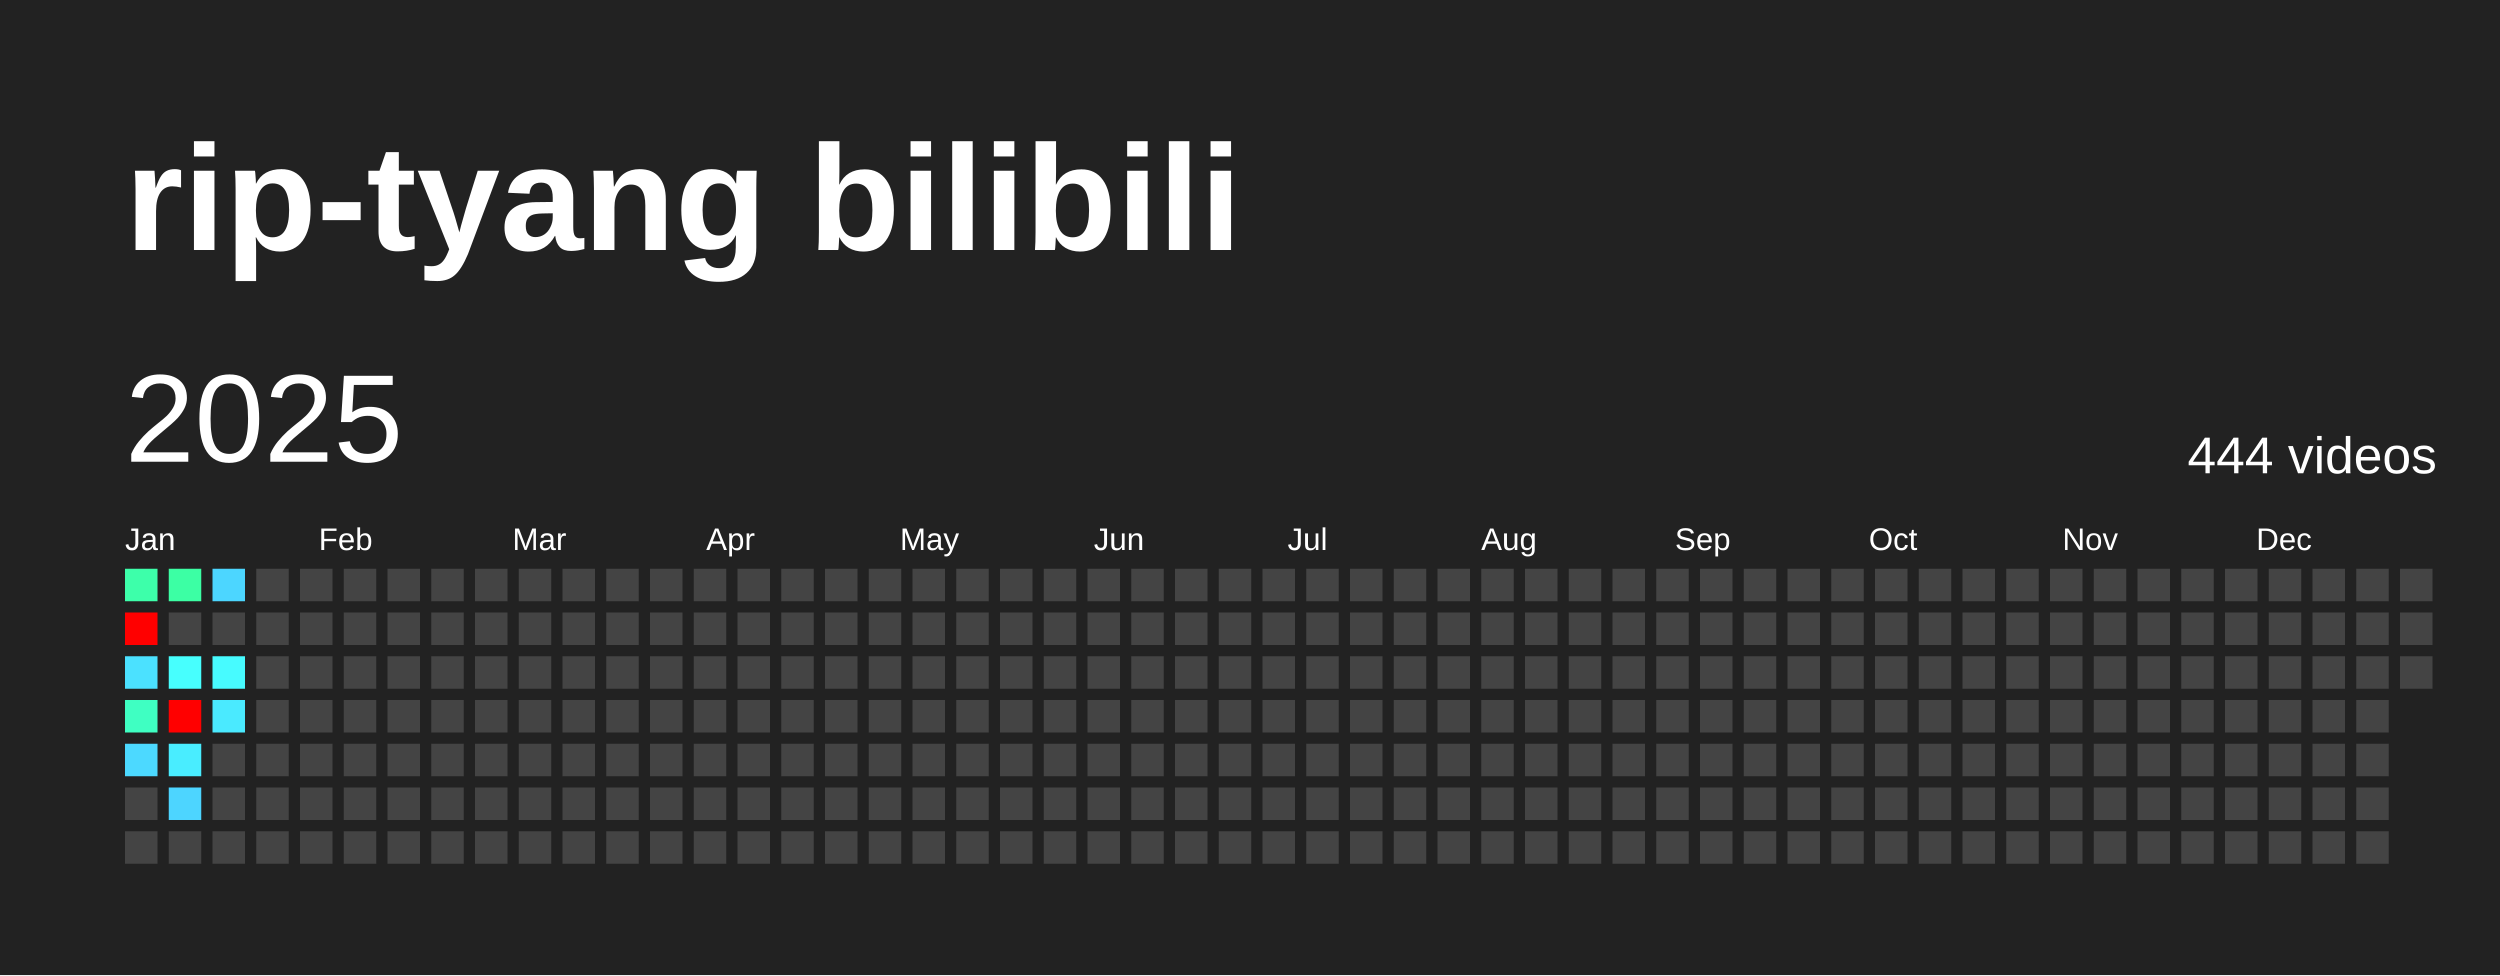
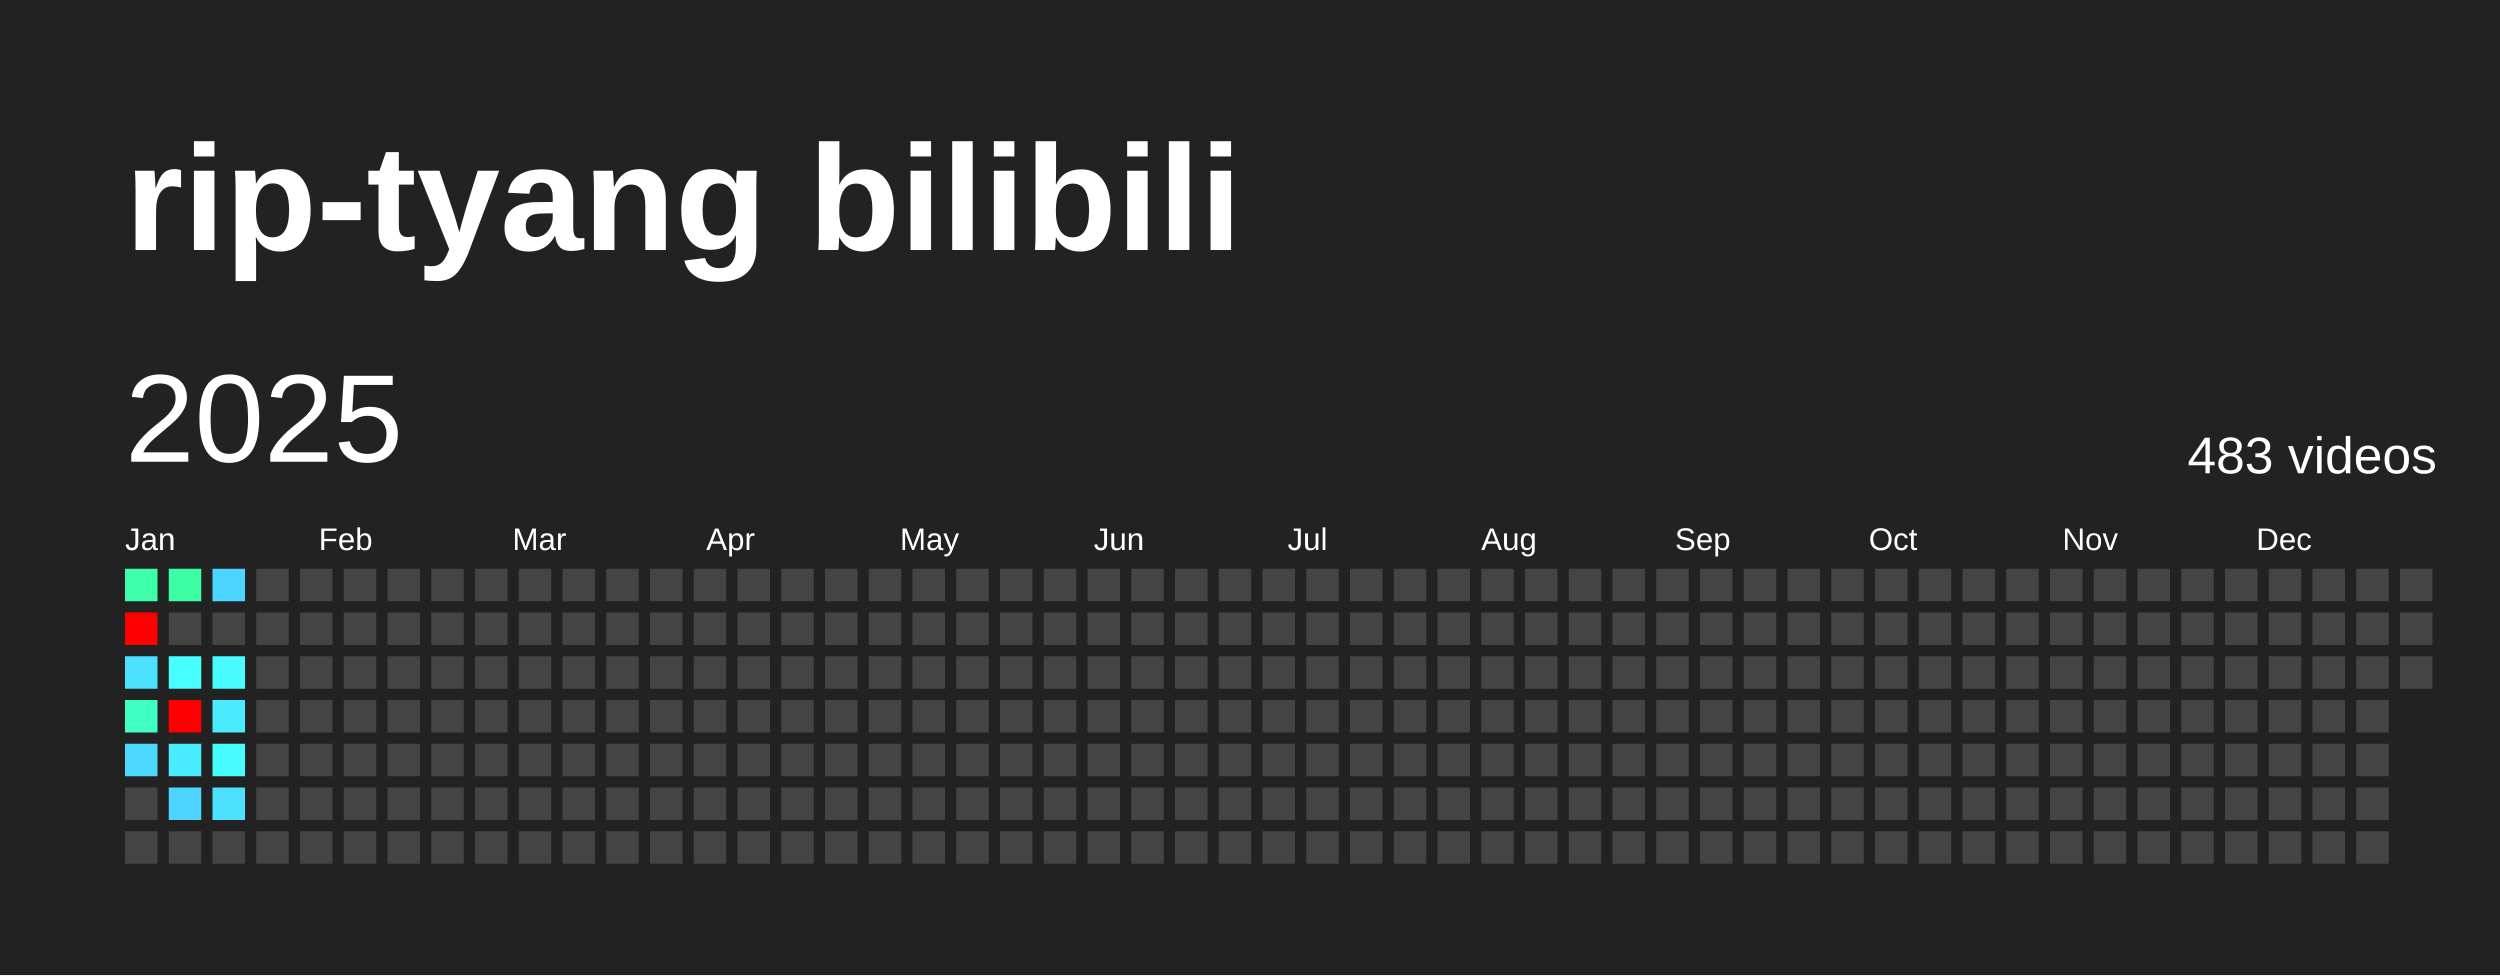
<svg xmlns="http://www.w3.org/2000/svg" baseProfile="full" height="78mm" version="1.1" viewBox="0,0,200,78" width="200mm">
  <defs />
  <rect fill="#222222" height="78" width="200" x="0" y="0" />
  <text fill="#FFFFFF" style="font-size:12px; font-family:Arial; font-weight:bold;" x="10" y="20">rip-tyang bilibili</text>
  <text dominant-baseline="hanging" fill="#FFFFFF" style="font-size:10.0px; font-family:Arial;" x="10" y="30">2025</text>
-   <text dominant-baseline="hanging" fill="#FFFFFF" style="font-size:4.125px; font-family:Arial;" x="175" y="35">444 videos</text>
+   <text dominant-baseline="hanging" fill="#FFFFFF" style="font-size:4.125px; font-family:Arial;" x="175" y="35">483 videos</text>
  <text fill="#FFFFFF" style="font-size:2.5px; font-family:Arial" x="10.0" y="44">Jan</text>
  <text fill="#FFFFFF" style="font-size:2.5px; font-family:Arial" x="25.5" y="44">Feb</text>
  <text fill="#FFFFFF" style="font-size:2.5px; font-family:Arial" x="41.0" y="44">Mar</text>
  <text fill="#FFFFFF" style="font-size:2.5px; font-family:Arial" x="56.5" y="44">Apr</text>
  <text fill="#FFFFFF" style="font-size:2.5px; font-family:Arial" x="72.0" y="44">May</text>
  <text fill="#FFFFFF" style="font-size:2.5px; font-family:Arial" x="87.5" y="44">Jun</text>
  <text fill="#FFFFFF" style="font-size:2.5px; font-family:Arial" x="103.0" y="44">Jul</text>
  <text fill="#FFFFFF" style="font-size:2.5px; font-family:Arial" x="118.5" y="44">Aug</text>
  <text fill="#FFFFFF" style="font-size:2.5px; font-family:Arial" x="134.0" y="44">Sep</text>
  <text fill="#FFFFFF" style="font-size:2.5px; font-family:Arial" x="149.5" y="44">Oct</text>
  <text fill="#FFFFFF" style="font-size:2.5px; font-family:Arial" x="165.0" y="44">Nov</text>
  <text fill="#FFFFFF" style="font-size:2.5px; font-family:Arial" x="180.5" y="44">Dec</text>
  <rect fill="#3dffaa" height="2.6" width="2.6" x="10.0" y="45.5" />
  <rect fill="red" height="2.6" width="2.6" x="10.0" y="49.0" />
  <rect fill="#4be1ff" height="2.6" width="2.6" x="10.0" y="52.5" />
  <rect fill="#3fffc2" height="2.6" width="2.6" x="10.0" y="56.0" />
  <rect fill="#4cd9ff" height="2.6" width="2.6" x="10.0" y="59.5" />
  <rect fill="#444444" height="2.6" width="2.6" x="10.0" y="63.0" />
  <rect fill="#444444" height="2.6" width="2.6" x="10.0" y="66.5" />
  <rect fill="#3cffa4" height="2.6" width="2.6" x="13.5" y="45.5" />
  <rect fill="#444444" height="2.6" width="2.6" x="13.5" y="49.0" />
  <rect fill="#47fffe" height="2.6" width="2.6" x="13.5" y="52.5" />
  <rect fill="red" height="2.6" width="2.6" x="13.5" y="56.0" />
  <rect fill="#49edff" height="2.6" width="2.6" x="13.5" y="59.5" />
  <rect fill="#4dd5ff" height="2.6" width="2.6" x="13.5" y="63.0" />
  <rect fill="#444444" height="2.6" width="2.6" x="13.5" y="66.5" />
  <rect fill="#4cd6ff" height="2.6" width="2.6" x="17.0" y="45.5" />
  <rect fill="#444444" height="2.6" width="2.6" x="17.0" y="49.0" />
  <rect fill="#47fbff" height="2.6" width="2.6" x="17.0" y="52.5" />
  <rect fill="#4aeaff" height="2.6" width="2.6" x="17.0" y="56.0" />
-   <rect fill="#444444" height="2.6" width="2.6" x="17.0" y="59.5" />
-   <rect fill="#444444" height="2.6" width="2.6" x="17.0" y="63.0" />
+   <rect fill="#47fbff" height="2.6" width="2.6" x="17.0" y="59.5" />
+   <rect fill="#4be1ff" height="2.6" width="2.6" x="17.0" y="63.0" />
  <rect fill="#444444" height="2.6" width="2.6" x="17.0" y="66.5" />
  <rect fill="#444444" height="2.6" width="2.6" x="20.5" y="45.5" />
  <rect fill="#444444" height="2.6" width="2.6" x="20.5" y="49.0" />
  <rect fill="#444444" height="2.6" width="2.6" x="20.5" y="52.5" />
  <rect fill="#444444" height="2.6" width="2.6" x="20.5" y="56.0" />
  <rect fill="#444444" height="2.6" width="2.6" x="20.5" y="59.5" />
  <rect fill="#444444" height="2.6" width="2.6" x="20.5" y="63.0" />
  <rect fill="#444444" height="2.6" width="2.6" x="20.5" y="66.5" />
  <rect fill="#444444" height="2.6" width="2.6" x="24.0" y="45.5" />
  <rect fill="#444444" height="2.6" width="2.6" x="24.0" y="49.0" />
  <rect fill="#444444" height="2.6" width="2.6" x="24.0" y="52.5" />
  <rect fill="#444444" height="2.6" width="2.6" x="24.0" y="56.0" />
  <rect fill="#444444" height="2.6" width="2.6" x="24.0" y="59.5" />
  <rect fill="#444444" height="2.6" width="2.6" x="24.0" y="63.0" />
  <rect fill="#444444" height="2.6" width="2.6" x="24.0" y="66.5" />
  <rect fill="#444444" height="2.6" width="2.6" x="27.5" y="45.5" />
  <rect fill="#444444" height="2.6" width="2.6" x="27.5" y="49.0" />
  <rect fill="#444444" height="2.6" width="2.6" x="27.5" y="52.5" />
  <rect fill="#444444" height="2.6" width="2.6" x="27.5" y="56.0" />
  <rect fill="#444444" height="2.6" width="2.6" x="27.5" y="59.5" />
  <rect fill="#444444" height="2.6" width="2.6" x="27.5" y="63.0" />
  <rect fill="#444444" height="2.6" width="2.6" x="27.5" y="66.5" />
  <rect fill="#444444" height="2.6" width="2.6" x="31.0" y="45.5" />
  <rect fill="#444444" height="2.6" width="2.6" x="31.0" y="49.0" />
  <rect fill="#444444" height="2.6" width="2.6" x="31.0" y="52.5" />
  <rect fill="#444444" height="2.6" width="2.6" x="31.0" y="56.0" />
  <rect fill="#444444" height="2.6" width="2.6" x="31.0" y="59.5" />
  <rect fill="#444444" height="2.6" width="2.6" x="31.0" y="63.0" />
  <rect fill="#444444" height="2.6" width="2.6" x="31.0" y="66.5" />
  <rect fill="#444444" height="2.6" width="2.6" x="34.5" y="45.5" />
  <rect fill="#444444" height="2.6" width="2.6" x="34.5" y="49.0" />
  <rect fill="#444444" height="2.6" width="2.6" x="34.5" y="52.5" />
  <rect fill="#444444" height="2.6" width="2.6" x="34.5" y="56.0" />
  <rect fill="#444444" height="2.6" width="2.6" x="34.5" y="59.5" />
  <rect fill="#444444" height="2.6" width="2.6" x="34.5" y="63.0" />
  <rect fill="#444444" height="2.6" width="2.6" x="34.5" y="66.5" />
  <rect fill="#444444" height="2.6" width="2.6" x="38.0" y="45.5" />
  <rect fill="#444444" height="2.6" width="2.6" x="38.0" y="49.0" />
  <rect fill="#444444" height="2.6" width="2.6" x="38.0" y="52.5" />
  <rect fill="#444444" height="2.6" width="2.6" x="38.0" y="56.0" />
  <rect fill="#444444" height="2.6" width="2.6" x="38.0" y="59.5" />
  <rect fill="#444444" height="2.6" width="2.6" x="38.0" y="63.0" />
  <rect fill="#444444" height="2.6" width="2.6" x="38.0" y="66.5" />
  <rect fill="#444444" height="2.6" width="2.6" x="41.5" y="45.5" />
  <rect fill="#444444" height="2.6" width="2.6" x="41.5" y="49.0" />
  <rect fill="#444444" height="2.6" width="2.6" x="41.5" y="52.5" />
  <rect fill="#444444" height="2.6" width="2.6" x="41.5" y="56.0" />
  <rect fill="#444444" height="2.6" width="2.6" x="41.5" y="59.5" />
  <rect fill="#444444" height="2.6" width="2.6" x="41.5" y="63.0" />
  <rect fill="#444444" height="2.6" width="2.6" x="41.5" y="66.5" />
  <rect fill="#444444" height="2.6" width="2.6" x="45.0" y="45.5" />
  <rect fill="#444444" height="2.6" width="2.6" x="45.0" y="49.0" />
  <rect fill="#444444" height="2.6" width="2.6" x="45.0" y="52.5" />
  <rect fill="#444444" height="2.6" width="2.6" x="45.0" y="56.0" />
  <rect fill="#444444" height="2.6" width="2.6" x="45.0" y="59.5" />
  <rect fill="#444444" height="2.6" width="2.6" x="45.0" y="63.0" />
  <rect fill="#444444" height="2.6" width="2.6" x="45.0" y="66.5" />
  <rect fill="#444444" height="2.6" width="2.6" x="48.5" y="45.5" />
  <rect fill="#444444" height="2.6" width="2.6" x="48.5" y="49.0" />
  <rect fill="#444444" height="2.6" width="2.6" x="48.5" y="52.5" />
  <rect fill="#444444" height="2.6" width="2.6" x="48.5" y="56.0" />
  <rect fill="#444444" height="2.6" width="2.6" x="48.5" y="59.5" />
  <rect fill="#444444" height="2.6" width="2.6" x="48.5" y="63.0" />
  <rect fill="#444444" height="2.6" width="2.6" x="48.5" y="66.5" />
  <rect fill="#444444" height="2.6" width="2.6" x="52.0" y="45.5" />
  <rect fill="#444444" height="2.6" width="2.6" x="52.0" y="49.0" />
  <rect fill="#444444" height="2.6" width="2.6" x="52.0" y="52.5" />
  <rect fill="#444444" height="2.6" width="2.6" x="52.0" y="56.0" />
  <rect fill="#444444" height="2.6" width="2.6" x="52.0" y="59.5" />
  <rect fill="#444444" height="2.6" width="2.6" x="52.0" y="63.0" />
  <rect fill="#444444" height="2.6" width="2.6" x="52.0" y="66.5" />
  <rect fill="#444444" height="2.6" width="2.6" x="55.5" y="45.5" />
  <rect fill="#444444" height="2.6" width="2.6" x="55.5" y="49.0" />
  <rect fill="#444444" height="2.6" width="2.6" x="55.5" y="52.5" />
  <rect fill="#444444" height="2.6" width="2.6" x="55.5" y="56.0" />
  <rect fill="#444444" height="2.6" width="2.6" x="55.5" y="59.5" />
  <rect fill="#444444" height="2.6" width="2.6" x="55.5" y="63.0" />
  <rect fill="#444444" height="2.6" width="2.6" x="55.5" y="66.5" />
  <rect fill="#444444" height="2.6" width="2.6" x="59.0" y="45.5" />
  <rect fill="#444444" height="2.6" width="2.6" x="59.0" y="49.0" />
  <rect fill="#444444" height="2.6" width="2.6" x="59.0" y="52.5" />
  <rect fill="#444444" height="2.6" width="2.6" x="59.0" y="56.0" />
  <rect fill="#444444" height="2.6" width="2.6" x="59.0" y="59.5" />
  <rect fill="#444444" height="2.6" width="2.6" x="59.0" y="63.0" />
  <rect fill="#444444" height="2.6" width="2.6" x="59.0" y="66.5" />
  <rect fill="#444444" height="2.6" width="2.6" x="62.5" y="45.5" />
  <rect fill="#444444" height="2.6" width="2.6" x="62.5" y="49.0" />
  <rect fill="#444444" height="2.6" width="2.6" x="62.5" y="52.5" />
  <rect fill="#444444" height="2.6" width="2.6" x="62.5" y="56.0" />
  <rect fill="#444444" height="2.6" width="2.6" x="62.5" y="59.5" />
  <rect fill="#444444" height="2.6" width="2.6" x="62.5" y="63.0" />
  <rect fill="#444444" height="2.6" width="2.6" x="62.5" y="66.5" />
  <rect fill="#444444" height="2.6" width="2.6" x="66.0" y="45.5" />
  <rect fill="#444444" height="2.6" width="2.6" x="66.0" y="49.0" />
  <rect fill="#444444" height="2.6" width="2.6" x="66.0" y="52.5" />
  <rect fill="#444444" height="2.6" width="2.6" x="66.0" y="56.0" />
  <rect fill="#444444" height="2.6" width="2.6" x="66.0" y="59.5" />
  <rect fill="#444444" height="2.6" width="2.6" x="66.0" y="63.0" />
  <rect fill="#444444" height="2.6" width="2.6" x="66.0" y="66.5" />
  <rect fill="#444444" height="2.6" width="2.6" x="69.5" y="45.5" />
  <rect fill="#444444" height="2.6" width="2.6" x="69.5" y="49.0" />
  <rect fill="#444444" height="2.6" width="2.6" x="69.5" y="52.5" />
  <rect fill="#444444" height="2.6" width="2.6" x="69.5" y="56.0" />
  <rect fill="#444444" height="2.6" width="2.6" x="69.5" y="59.5" />
  <rect fill="#444444" height="2.6" width="2.6" x="69.5" y="63.0" />
  <rect fill="#444444" height="2.6" width="2.6" x="69.5" y="66.5" />
  <rect fill="#444444" height="2.6" width="2.6" x="73.0" y="45.5" />
  <rect fill="#444444" height="2.6" width="2.6" x="73.0" y="49.0" />
  <rect fill="#444444" height="2.6" width="2.6" x="73.0" y="52.5" />
  <rect fill="#444444" height="2.6" width="2.6" x="73.0" y="56.0" />
  <rect fill="#444444" height="2.6" width="2.6" x="73.0" y="59.5" />
  <rect fill="#444444" height="2.6" width="2.6" x="73.0" y="63.0" />
  <rect fill="#444444" height="2.6" width="2.6" x="73.0" y="66.5" />
  <rect fill="#444444" height="2.6" width="2.6" x="76.5" y="45.5" />
  <rect fill="#444444" height="2.6" width="2.6" x="76.5" y="49.0" />
  <rect fill="#444444" height="2.6" width="2.6" x="76.5" y="52.5" />
  <rect fill="#444444" height="2.6" width="2.6" x="76.5" y="56.0" />
  <rect fill="#444444" height="2.6" width="2.6" x="76.5" y="59.5" />
  <rect fill="#444444" height="2.6" width="2.6" x="76.5" y="63.0" />
  <rect fill="#444444" height="2.6" width="2.6" x="76.5" y="66.5" />
  <rect fill="#444444" height="2.6" width="2.6" x="80.0" y="45.5" />
  <rect fill="#444444" height="2.6" width="2.6" x="80.0" y="49.0" />
  <rect fill="#444444" height="2.6" width="2.6" x="80.0" y="52.5" />
  <rect fill="#444444" height="2.6" width="2.6" x="80.0" y="56.0" />
  <rect fill="#444444" height="2.6" width="2.6" x="80.0" y="59.5" />
  <rect fill="#444444" height="2.6" width="2.6" x="80.0" y="63.0" />
  <rect fill="#444444" height="2.6" width="2.6" x="80.0" y="66.5" />
  <rect fill="#444444" height="2.6" width="2.6" x="83.5" y="45.5" />
  <rect fill="#444444" height="2.6" width="2.6" x="83.5" y="49.0" />
  <rect fill="#444444" height="2.6" width="2.6" x="83.5" y="52.5" />
  <rect fill="#444444" height="2.6" width="2.6" x="83.5" y="56.0" />
  <rect fill="#444444" height="2.6" width="2.6" x="83.5" y="59.5" />
  <rect fill="#444444" height="2.6" width="2.6" x="83.5" y="63.0" />
  <rect fill="#444444" height="2.6" width="2.6" x="83.5" y="66.5" />
  <rect fill="#444444" height="2.6" width="2.6" x="87.0" y="45.5" />
  <rect fill="#444444" height="2.6" width="2.6" x="87.0" y="49.0" />
  <rect fill="#444444" height="2.6" width="2.6" x="87.0" y="52.5" />
  <rect fill="#444444" height="2.6" width="2.6" x="87.0" y="56.0" />
  <rect fill="#444444" height="2.6" width="2.6" x="87.0" y="59.5" />
  <rect fill="#444444" height="2.6" width="2.6" x="87.0" y="63.0" />
  <rect fill="#444444" height="2.6" width="2.6" x="87.0" y="66.5" />
  <rect fill="#444444" height="2.6" width="2.6" x="90.5" y="45.5" />
  <rect fill="#444444" height="2.6" width="2.6" x="90.5" y="49.0" />
  <rect fill="#444444" height="2.6" width="2.6" x="90.5" y="52.5" />
  <rect fill="#444444" height="2.6" width="2.6" x="90.5" y="56.0" />
  <rect fill="#444444" height="2.6" width="2.6" x="90.5" y="59.5" />
  <rect fill="#444444" height="2.6" width="2.6" x="90.5" y="63.0" />
  <rect fill="#444444" height="2.6" width="2.6" x="90.5" y="66.5" />
  <rect fill="#444444" height="2.6" width="2.6" x="94.0" y="45.5" />
  <rect fill="#444444" height="2.6" width="2.6" x="94.0" y="49.0" />
  <rect fill="#444444" height="2.6" width="2.6" x="94.0" y="52.5" />
  <rect fill="#444444" height="2.6" width="2.6" x="94.0" y="56.0" />
  <rect fill="#444444" height="2.6" width="2.6" x="94.0" y="59.5" />
  <rect fill="#444444" height="2.6" width="2.6" x="94.0" y="63.0" />
  <rect fill="#444444" height="2.6" width="2.6" x="94.0" y="66.5" />
  <rect fill="#444444" height="2.6" width="2.6" x="97.5" y="45.5" />
  <rect fill="#444444" height="2.6" width="2.6" x="97.5" y="49.0" />
  <rect fill="#444444" height="2.6" width="2.6" x="97.5" y="52.5" />
  <rect fill="#444444" height="2.6" width="2.6" x="97.5" y="56.0" />
  <rect fill="#444444" height="2.6" width="2.6" x="97.5" y="59.5" />
  <rect fill="#444444" height="2.6" width="2.6" x="97.5" y="63.0" />
  <rect fill="#444444" height="2.6" width="2.6" x="97.5" y="66.5" />
  <rect fill="#444444" height="2.6" width="2.6" x="101.0" y="45.5" />
  <rect fill="#444444" height="2.6" width="2.6" x="101.0" y="49.0" />
  <rect fill="#444444" height="2.6" width="2.6" x="101.0" y="52.5" />
  <rect fill="#444444" height="2.6" width="2.6" x="101.0" y="56.0" />
  <rect fill="#444444" height="2.6" width="2.6" x="101.0" y="59.5" />
  <rect fill="#444444" height="2.6" width="2.6" x="101.0" y="63.0" />
  <rect fill="#444444" height="2.6" width="2.6" x="101.0" y="66.5" />
  <rect fill="#444444" height="2.6" width="2.6" x="104.5" y="45.5" />
  <rect fill="#444444" height="2.6" width="2.6" x="104.5" y="49.0" />
  <rect fill="#444444" height="2.6" width="2.6" x="104.5" y="52.5" />
  <rect fill="#444444" height="2.6" width="2.6" x="104.5" y="56.0" />
  <rect fill="#444444" height="2.6" width="2.6" x="104.5" y="59.5" />
  <rect fill="#444444" height="2.6" width="2.6" x="104.5" y="63.0" />
  <rect fill="#444444" height="2.6" width="2.6" x="104.5" y="66.5" />
  <rect fill="#444444" height="2.6" width="2.6" x="108.0" y="45.5" />
  <rect fill="#444444" height="2.6" width="2.6" x="108.0" y="49.0" />
  <rect fill="#444444" height="2.6" width="2.6" x="108.0" y="52.5" />
  <rect fill="#444444" height="2.6" width="2.6" x="108.0" y="56.0" />
  <rect fill="#444444" height="2.6" width="2.6" x="108.0" y="59.5" />
  <rect fill="#444444" height="2.6" width="2.6" x="108.0" y="63.0" />
  <rect fill="#444444" height="2.6" width="2.6" x="108.0" y="66.5" />
  <rect fill="#444444" height="2.6" width="2.6" x="111.5" y="45.5" />
  <rect fill="#444444" height="2.6" width="2.6" x="111.5" y="49.0" />
  <rect fill="#444444" height="2.6" width="2.6" x="111.5" y="52.5" />
  <rect fill="#444444" height="2.6" width="2.6" x="111.5" y="56.0" />
  <rect fill="#444444" height="2.6" width="2.6" x="111.5" y="59.5" />
  <rect fill="#444444" height="2.6" width="2.6" x="111.5" y="63.0" />
  <rect fill="#444444" height="2.6" width="2.6" x="111.5" y="66.5" />
  <rect fill="#444444" height="2.6" width="2.6" x="115.0" y="45.5" />
  <rect fill="#444444" height="2.6" width="2.6" x="115.0" y="49.0" />
  <rect fill="#444444" height="2.6" width="2.6" x="115.0" y="52.5" />
  <rect fill="#444444" height="2.6" width="2.6" x="115.0" y="56.0" />
  <rect fill="#444444" height="2.6" width="2.6" x="115.0" y="59.5" />
  <rect fill="#444444" height="2.6" width="2.6" x="115.0" y="63.0" />
  <rect fill="#444444" height="2.6" width="2.6" x="115.0" y="66.5" />
  <rect fill="#444444" height="2.6" width="2.6" x="118.5" y="45.5" />
  <rect fill="#444444" height="2.6" width="2.6" x="118.5" y="49.0" />
  <rect fill="#444444" height="2.6" width="2.6" x="118.5" y="52.5" />
  <rect fill="#444444" height="2.6" width="2.6" x="118.5" y="56.0" />
  <rect fill="#444444" height="2.6" width="2.6" x="118.5" y="59.5" />
  <rect fill="#444444" height="2.6" width="2.6" x="118.5" y="63.0" />
  <rect fill="#444444" height="2.6" width="2.6" x="118.5" y="66.5" />
  <rect fill="#444444" height="2.6" width="2.6" x="122.0" y="45.5" />
  <rect fill="#444444" height="2.6" width="2.6" x="122.0" y="49.0" />
  <rect fill="#444444" height="2.6" width="2.6" x="122.0" y="52.5" />
  <rect fill="#444444" height="2.6" width="2.6" x="122.0" y="56.0" />
  <rect fill="#444444" height="2.6" width="2.6" x="122.0" y="59.5" />
  <rect fill="#444444" height="2.6" width="2.6" x="122.0" y="63.0" />
  <rect fill="#444444" height="2.6" width="2.6" x="122.0" y="66.5" />
  <rect fill="#444444" height="2.6" width="2.6" x="125.5" y="45.5" />
  <rect fill="#444444" height="2.6" width="2.6" x="125.5" y="49.0" />
  <rect fill="#444444" height="2.6" width="2.6" x="125.5" y="52.5" />
  <rect fill="#444444" height="2.6" width="2.6" x="125.5" y="56.0" />
  <rect fill="#444444" height="2.6" width="2.6" x="125.5" y="59.5" />
  <rect fill="#444444" height="2.6" width="2.6" x="125.5" y="63.0" />
  <rect fill="#444444" height="2.6" width="2.6" x="125.5" y="66.5" />
  <rect fill="#444444" height="2.6" width="2.6" x="129.0" y="45.5" />
  <rect fill="#444444" height="2.6" width="2.6" x="129.0" y="49.0" />
  <rect fill="#444444" height="2.6" width="2.6" x="129.0" y="52.5" />
  <rect fill="#444444" height="2.6" width="2.6" x="129.0" y="56.0" />
  <rect fill="#444444" height="2.6" width="2.6" x="129.0" y="59.5" />
  <rect fill="#444444" height="2.6" width="2.6" x="129.0" y="63.0" />
  <rect fill="#444444" height="2.6" width="2.6" x="129.0" y="66.5" />
  <rect fill="#444444" height="2.6" width="2.6" x="132.5" y="45.5" />
  <rect fill="#444444" height="2.6" width="2.6" x="132.5" y="49.0" />
  <rect fill="#444444" height="2.6" width="2.6" x="132.5" y="52.5" />
  <rect fill="#444444" height="2.6" width="2.6" x="132.5" y="56.0" />
  <rect fill="#444444" height="2.6" width="2.6" x="132.5" y="59.5" />
  <rect fill="#444444" height="2.6" width="2.6" x="132.5" y="63.0" />
  <rect fill="#444444" height="2.6" width="2.6" x="132.5" y="66.5" />
  <rect fill="#444444" height="2.6" width="2.6" x="136.0" y="45.5" />
  <rect fill="#444444" height="2.6" width="2.6" x="136.0" y="49.0" />
  <rect fill="#444444" height="2.6" width="2.6" x="136.0" y="52.5" />
  <rect fill="#444444" height="2.6" width="2.6" x="136.0" y="56.0" />
  <rect fill="#444444" height="2.6" width="2.6" x="136.0" y="59.5" />
  <rect fill="#444444" height="2.6" width="2.6" x="136.0" y="63.0" />
  <rect fill="#444444" height="2.6" width="2.6" x="136.0" y="66.5" />
  <rect fill="#444444" height="2.6" width="2.6" x="139.5" y="45.5" />
  <rect fill="#444444" height="2.6" width="2.6" x="139.5" y="49.0" />
  <rect fill="#444444" height="2.6" width="2.6" x="139.5" y="52.5" />
  <rect fill="#444444" height="2.6" width="2.6" x="139.5" y="56.0" />
  <rect fill="#444444" height="2.6" width="2.6" x="139.5" y="59.5" />
  <rect fill="#444444" height="2.6" width="2.6" x="139.5" y="63.0" />
  <rect fill="#444444" height="2.6" width="2.6" x="139.5" y="66.5" />
  <rect fill="#444444" height="2.6" width="2.6" x="143.0" y="45.5" />
  <rect fill="#444444" height="2.6" width="2.6" x="143.0" y="49.0" />
  <rect fill="#444444" height="2.6" width="2.6" x="143.0" y="52.5" />
  <rect fill="#444444" height="2.6" width="2.6" x="143.0" y="56.0" />
  <rect fill="#444444" height="2.6" width="2.6" x="143.0" y="59.5" />
  <rect fill="#444444" height="2.6" width="2.6" x="143.0" y="63.0" />
  <rect fill="#444444" height="2.6" width="2.6" x="143.0" y="66.5" />
  <rect fill="#444444" height="2.6" width="2.6" x="146.5" y="45.5" />
  <rect fill="#444444" height="2.6" width="2.6" x="146.5" y="49.0" />
  <rect fill="#444444" height="2.6" width="2.6" x="146.5" y="52.5" />
  <rect fill="#444444" height="2.6" width="2.6" x="146.5" y="56.0" />
  <rect fill="#444444" height="2.6" width="2.6" x="146.5" y="59.5" />
  <rect fill="#444444" height="2.6" width="2.6" x="146.5" y="63.0" />
  <rect fill="#444444" height="2.6" width="2.6" x="146.5" y="66.5" />
  <rect fill="#444444" height="2.6" width="2.6" x="150.0" y="45.5" />
  <rect fill="#444444" height="2.6" width="2.6" x="150.0" y="49.0" />
  <rect fill="#444444" height="2.6" width="2.6" x="150.0" y="52.5" />
  <rect fill="#444444" height="2.6" width="2.6" x="150.0" y="56.0" />
  <rect fill="#444444" height="2.6" width="2.6" x="150.0" y="59.5" />
  <rect fill="#444444" height="2.6" width="2.6" x="150.0" y="63.0" />
  <rect fill="#444444" height="2.6" width="2.6" x="150.0" y="66.5" />
  <rect fill="#444444" height="2.6" width="2.6" x="153.5" y="45.5" />
  <rect fill="#444444" height="2.6" width="2.6" x="153.5" y="49.0" />
  <rect fill="#444444" height="2.6" width="2.6" x="153.5" y="52.5" />
  <rect fill="#444444" height="2.6" width="2.6" x="153.5" y="56.0" />
  <rect fill="#444444" height="2.6" width="2.6" x="153.5" y="59.5" />
  <rect fill="#444444" height="2.6" width="2.6" x="153.5" y="63.0" />
  <rect fill="#444444" height="2.6" width="2.6" x="153.5" y="66.5" />
  <rect fill="#444444" height="2.6" width="2.6" x="157.0" y="45.5" />
  <rect fill="#444444" height="2.6" width="2.6" x="157.0" y="49.0" />
  <rect fill="#444444" height="2.6" width="2.6" x="157.0" y="52.5" />
  <rect fill="#444444" height="2.6" width="2.6" x="157.0" y="56.0" />
  <rect fill="#444444" height="2.6" width="2.6" x="157.0" y="59.5" />
  <rect fill="#444444" height="2.6" width="2.6" x="157.0" y="63.0" />
  <rect fill="#444444" height="2.6" width="2.6" x="157.0" y="66.5" />
  <rect fill="#444444" height="2.6" width="2.6" x="160.5" y="45.5" />
  <rect fill="#444444" height="2.6" width="2.6" x="160.5" y="49.0" />
  <rect fill="#444444" height="2.6" width="2.6" x="160.5" y="52.5" />
  <rect fill="#444444" height="2.6" width="2.6" x="160.5" y="56.0" />
  <rect fill="#444444" height="2.6" width="2.6" x="160.5" y="59.5" />
  <rect fill="#444444" height="2.6" width="2.6" x="160.5" y="63.0" />
  <rect fill="#444444" height="2.6" width="2.6" x="160.5" y="66.5" />
  <rect fill="#444444" height="2.6" width="2.6" x="164.0" y="45.5" />
  <rect fill="#444444" height="2.6" width="2.6" x="164.0" y="49.0" />
  <rect fill="#444444" height="2.6" width="2.6" x="164.0" y="52.5" />
  <rect fill="#444444" height="2.6" width="2.6" x="164.0" y="56.0" />
  <rect fill="#444444" height="2.6" width="2.6" x="164.0" y="59.5" />
  <rect fill="#444444" height="2.6" width="2.6" x="164.0" y="63.0" />
  <rect fill="#444444" height="2.6" width="2.6" x="164.0" y="66.5" />
  <rect fill="#444444" height="2.6" width="2.6" x="167.5" y="45.5" />
  <rect fill="#444444" height="2.6" width="2.6" x="167.5" y="49.0" />
  <rect fill="#444444" height="2.6" width="2.6" x="167.5" y="52.5" />
  <rect fill="#444444" height="2.6" width="2.6" x="167.5" y="56.0" />
  <rect fill="#444444" height="2.6" width="2.6" x="167.5" y="59.5" />
  <rect fill="#444444" height="2.6" width="2.6" x="167.5" y="63.0" />
  <rect fill="#444444" height="2.6" width="2.6" x="167.5" y="66.5" />
  <rect fill="#444444" height="2.6" width="2.6" x="171.0" y="45.5" />
  <rect fill="#444444" height="2.6" width="2.6" x="171.0" y="49.0" />
  <rect fill="#444444" height="2.6" width="2.6" x="171.0" y="52.5" />
  <rect fill="#444444" height="2.6" width="2.6" x="171.0" y="56.0" />
  <rect fill="#444444" height="2.6" width="2.6" x="171.0" y="59.5" />
  <rect fill="#444444" height="2.6" width="2.6" x="171.0" y="63.0" />
  <rect fill="#444444" height="2.6" width="2.6" x="171.0" y="66.5" />
  <rect fill="#444444" height="2.6" width="2.6" x="174.5" y="45.5" />
  <rect fill="#444444" height="2.6" width="2.6" x="174.5" y="49.0" />
  <rect fill="#444444" height="2.6" width="2.6" x="174.5" y="52.5" />
  <rect fill="#444444" height="2.6" width="2.6" x="174.5" y="56.0" />
  <rect fill="#444444" height="2.6" width="2.6" x="174.5" y="59.5" />
  <rect fill="#444444" height="2.6" width="2.6" x="174.5" y="63.0" />
  <rect fill="#444444" height="2.6" width="2.6" x="174.5" y="66.5" />
  <rect fill="#444444" height="2.6" width="2.6" x="178.0" y="45.5" />
  <rect fill="#444444" height="2.6" width="2.6" x="178.0" y="49.0" />
  <rect fill="#444444" height="2.6" width="2.6" x="178.0" y="52.5" />
  <rect fill="#444444" height="2.6" width="2.6" x="178.0" y="56.0" />
  <rect fill="#444444" height="2.6" width="2.6" x="178.0" y="59.5" />
  <rect fill="#444444" height="2.6" width="2.6" x="178.0" y="63.0" />
  <rect fill="#444444" height="2.6" width="2.6" x="178.0" y="66.5" />
  <rect fill="#444444" height="2.6" width="2.6" x="181.5" y="45.5" />
  <rect fill="#444444" height="2.6" width="2.6" x="181.5" y="49.0" />
  <rect fill="#444444" height="2.6" width="2.6" x="181.5" y="52.5" />
  <rect fill="#444444" height="2.6" width="2.6" x="181.5" y="56.0" />
  <rect fill="#444444" height="2.6" width="2.6" x="181.5" y="59.5" />
  <rect fill="#444444" height="2.6" width="2.6" x="181.5" y="63.0" />
  <rect fill="#444444" height="2.6" width="2.6" x="181.5" y="66.5" />
  <rect fill="#444444" height="2.6" width="2.6" x="185.0" y="45.5" />
  <rect fill="#444444" height="2.6" width="2.6" x="185.0" y="49.0" />
  <rect fill="#444444" height="2.6" width="2.6" x="185.0" y="52.5" />
  <rect fill="#444444" height="2.6" width="2.6" x="185.0" y="56.0" />
  <rect fill="#444444" height="2.6" width="2.6" x="185.0" y="59.5" />
  <rect fill="#444444" height="2.6" width="2.6" x="185.0" y="63.0" />
  <rect fill="#444444" height="2.6" width="2.6" x="185.0" y="66.5" />
  <rect fill="#444444" height="2.6" width="2.6" x="188.5" y="45.5" />
  <rect fill="#444444" height="2.6" width="2.6" x="188.5" y="49.0" />
  <rect fill="#444444" height="2.6" width="2.6" x="188.5" y="52.5" />
  <rect fill="#444444" height="2.6" width="2.6" x="188.5" y="56.0" />
  <rect fill="#444444" height="2.6" width="2.6" x="188.5" y="59.5" />
  <rect fill="#444444" height="2.6" width="2.6" x="188.5" y="63.0" />
  <rect fill="#444444" height="2.6" width="2.6" x="188.5" y="66.5" />
  <rect fill="#444444" height="2.6" width="2.6" x="192.0" y="45.5" />
  <rect fill="#444444" height="2.6" width="2.6" x="192.0" y="49.0" />
  <rect fill="#444444" height="2.6" width="2.6" x="192.0" y="52.5" />
</svg>
